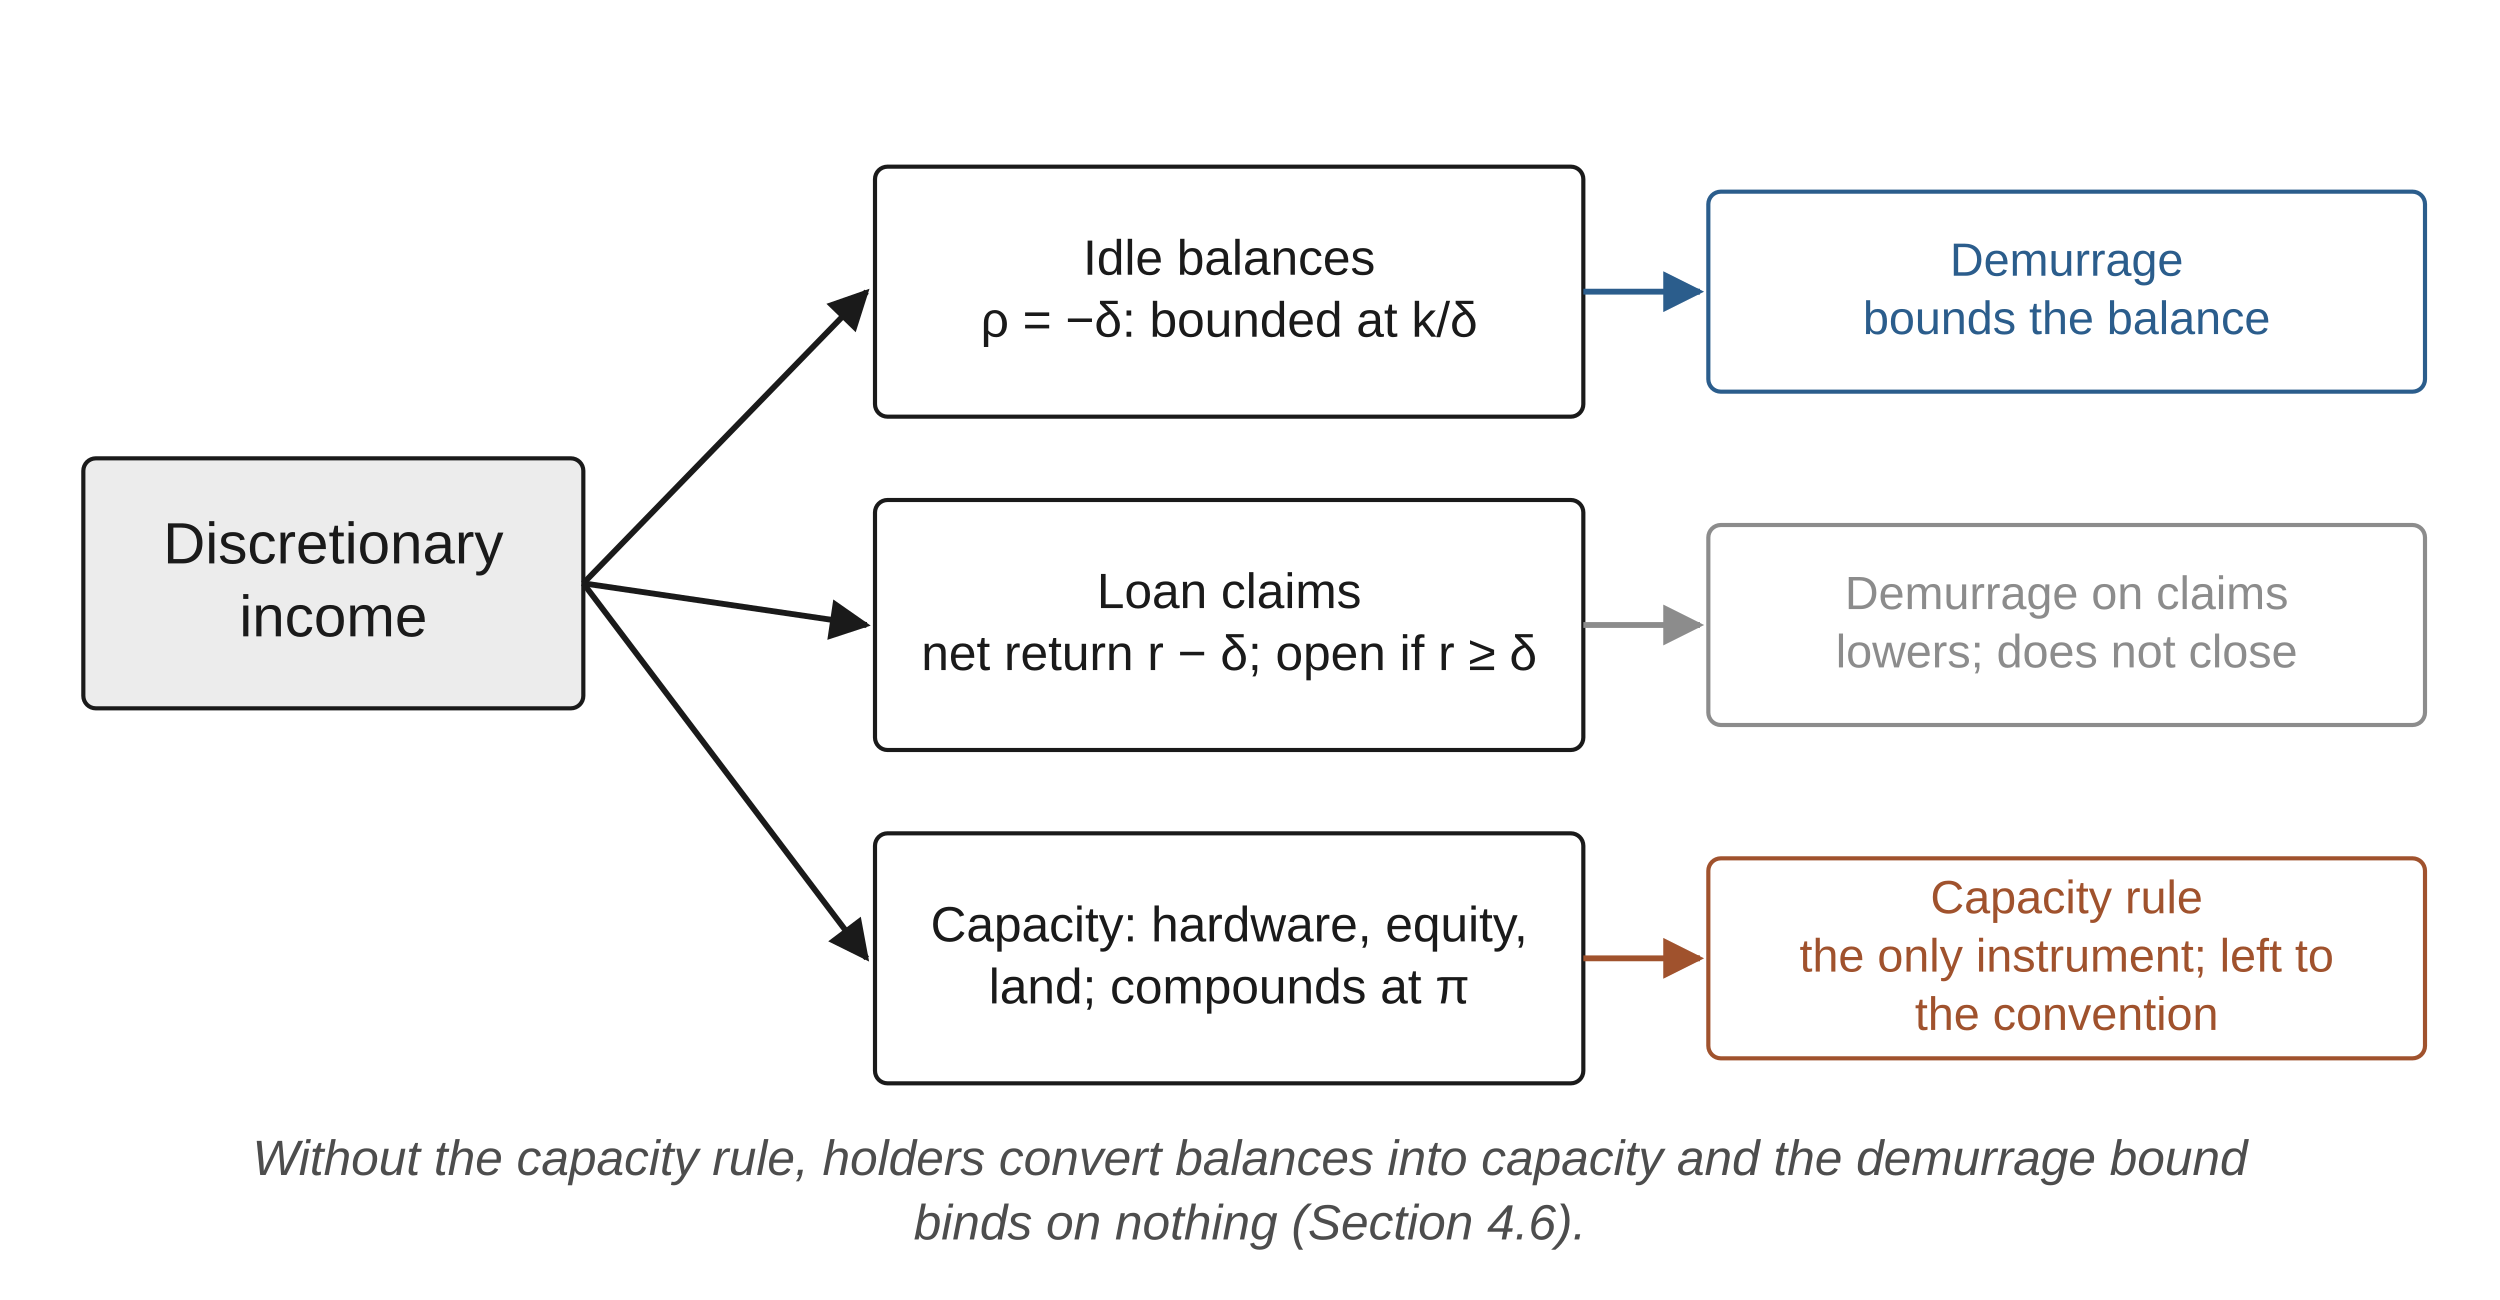
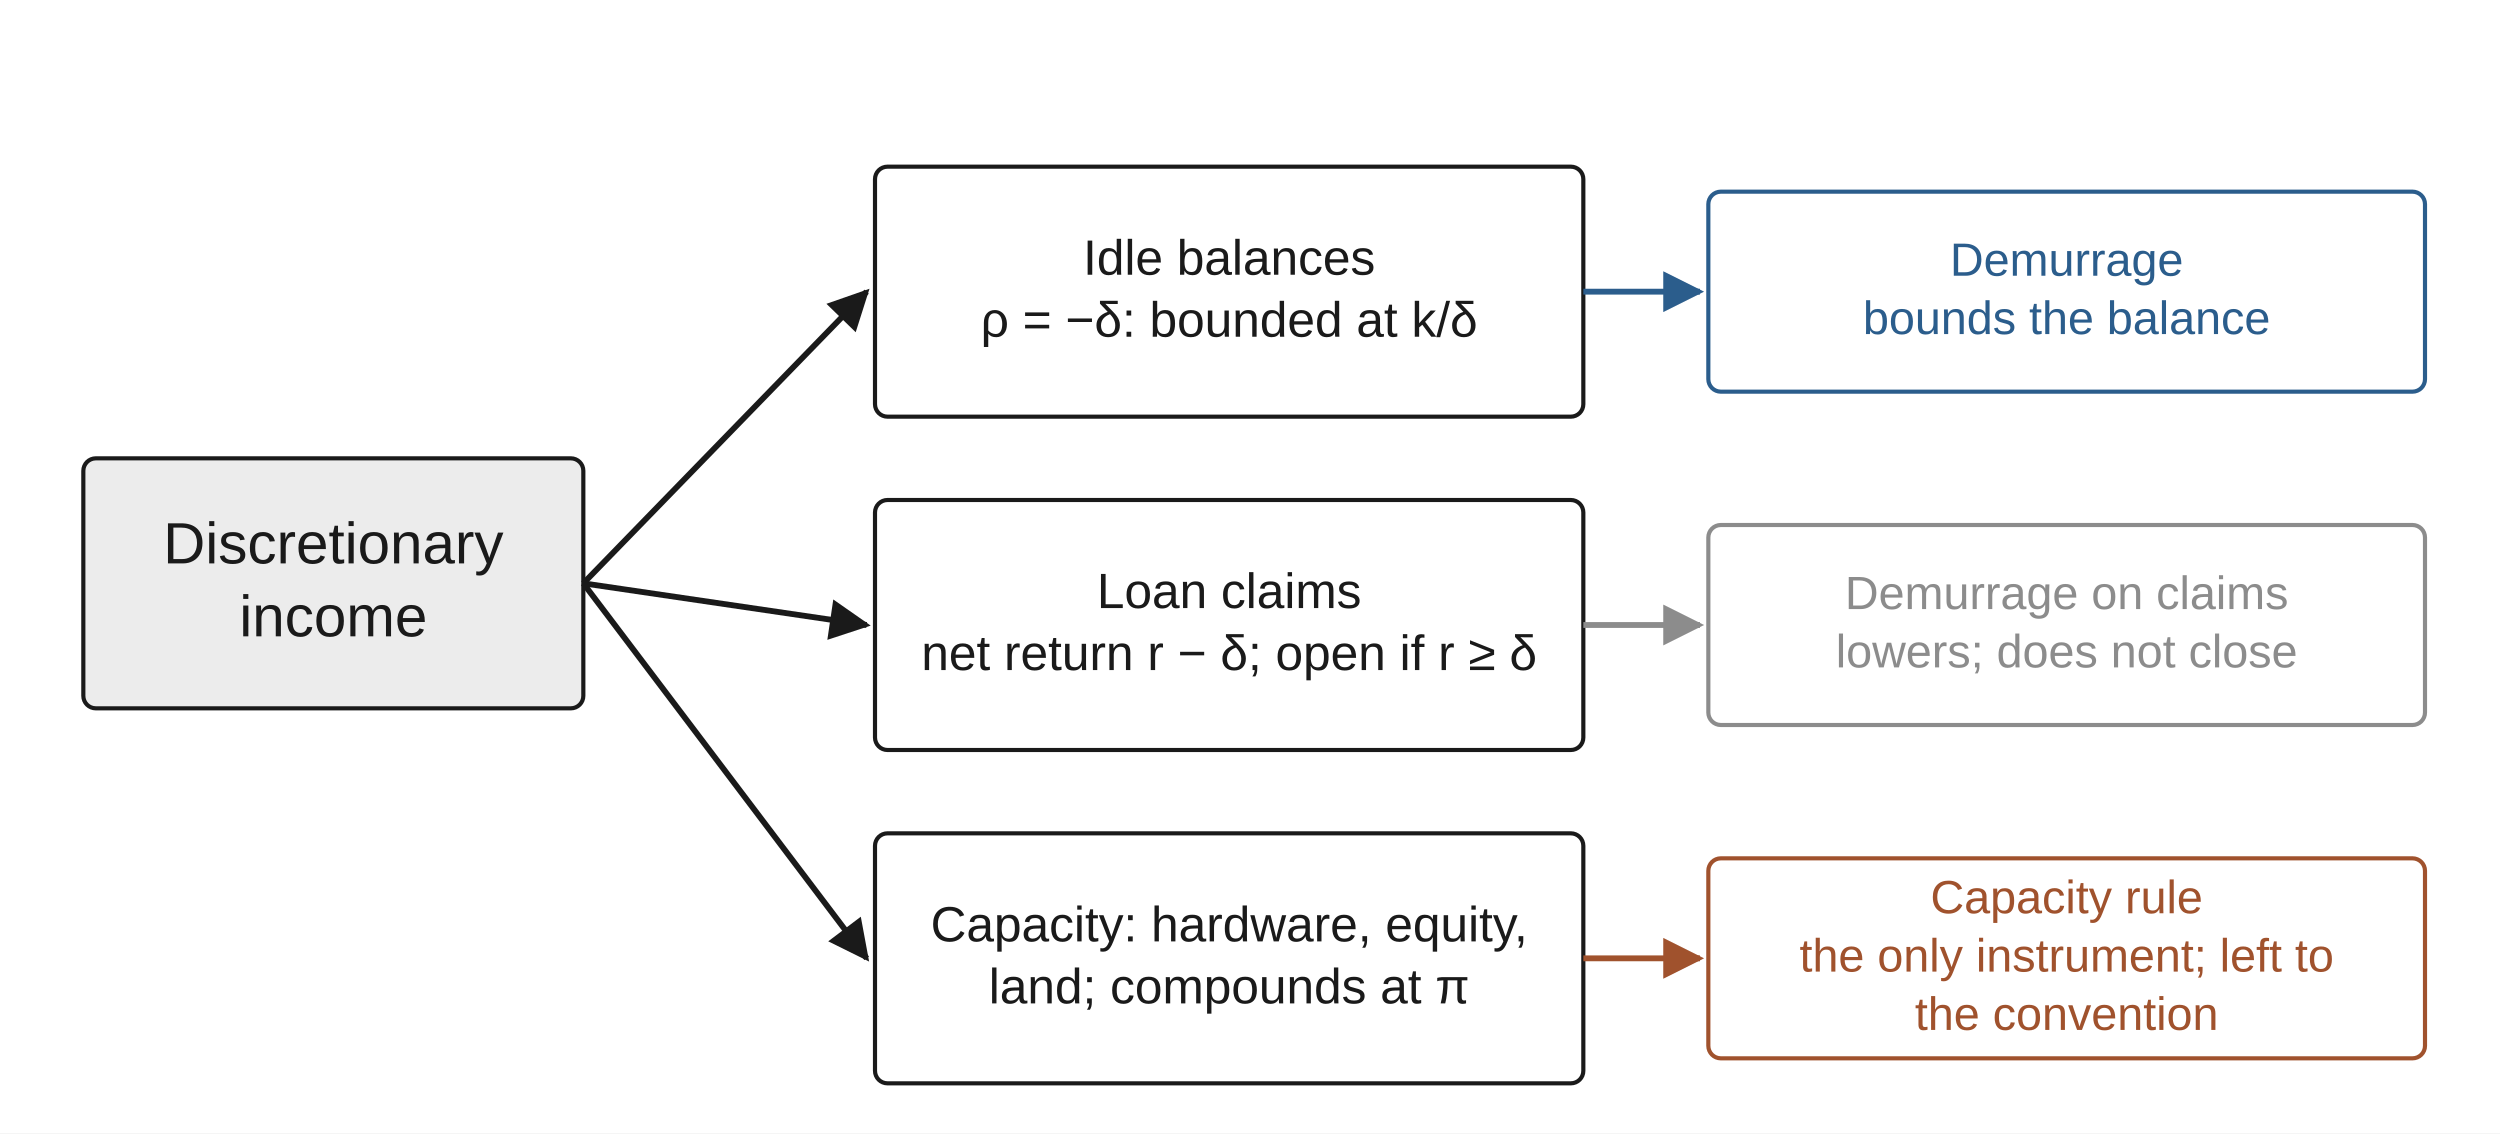
- <svg xmlns="http://www.w3.org/2000/svg" width="6in" height="3.12in" viewBox="0 0 600 312" role="img" aria-labelledby="t d">
+ <svg xmlns="http://www.w3.org/2000/svg" width="6in" height="2.72in" viewBox="0 0 600 272" role="img" aria-labelledby="t d">
  <defs>
    <marker id="arrow" viewBox="0 0 10 10" refX="9" refY="5" markerWidth="7" markerHeight="7" orient="auto-start-reverse">
      <path d="M 0 0 L 10 5 L 0 10 z" fill="#1a1a1a" />
    </marker>
    <marker id="arrow-accent" viewBox="0 0 10 10" refX="9" refY="5" markerWidth="7" markerHeight="7" orient="auto-start-reverse">
      <path d="M 0 0 L 10 5 L 0 10 z" fill="#2b5d8c" />
    </marker>
    <marker id="arrow-warn" viewBox="0 0 10 10" refX="9" refY="5" markerWidth="7" markerHeight="7" orient="auto-start-reverse">
      <path d="M 0 0 L 10 5 L 0 10 z" fill="#a0522d" />
    </marker>
    <marker id="arrow-mid" viewBox="0 0 10 10" refX="9" refY="5" markerWidth="7" markerHeight="7" orient="auto-start-reverse">
      <path d="M 0 0 L 10 5 L 0 10 z" fill="#8c8c8c" />
    </marker>
    <marker id="dot" viewBox="0 0 10 10" refX="5" refY="5" markerWidth="5" markerHeight="5">
      <circle cx="5" cy="5" r="4" fill="#1a1a1a" />
    </marker>
    <pattern id="hatch" patternUnits="userSpaceOnUse" width="6" height="6" patternTransform="rotate(45)">
      <line x1="0" y1="0" x2="0" y2="6" stroke="#8c8c8c" stroke-width="1" />
    </pattern>
    <pattern id="hatch-accent" patternUnits="userSpaceOnUse" width="6" height="6" patternTransform="rotate(45)">
      <line x1="0" y1="0" x2="0" y2="6" stroke="#2b5d8c" stroke-width="1" />
    </pattern>
  </defs>
-   <rect x="0" y="0" width="600" height="312" fill="#ffffff" />
+   <rect x="0" y="0" width="600" height="272" fill="#ffffff" />
  <rect x="20" y="110" width="120" height="60" fill="#ececec" stroke="#1a1a1a" stroke-width="1" rx="3" />
  <text x="80" y="131.25" font-family="Arial, Helvetica, 'Liberation Sans', sans-serif" font-size="14" text-anchor="middle" font-weight="normal" font-style="normal" fill="#1a1a1a" dominant-baseline="middle">Discretionary</text>
  <text x="80" y="148.75" font-family="Arial, Helvetica, 'Liberation Sans', sans-serif" font-size="14" text-anchor="middle" font-weight="normal" font-style="normal" fill="#1a1a1a" dominant-baseline="middle">income</text>
  <line x1="140" y1="140" x2="208" y2="70" stroke="#1a1a1a" stroke-width="1.4" stroke-linecap="butt" marker-end="url(#arrow)" />
  <rect x="210" y="40" width="170" height="60" fill="#ffffff" stroke="#1a1a1a" stroke-width="1" rx="3" />
  <text x="295" y="62.56" font-family="Arial, Helvetica, 'Liberation Sans', sans-serif" font-size="11.9" text-anchor="middle" font-weight="normal" font-style="normal" fill="#1a1a1a" dominant-baseline="middle">Idle balances</text>
  <text x="295" y="77.44" font-family="Arial, Helvetica, 'Liberation Sans', sans-serif" font-size="11.9" text-anchor="middle" font-weight="normal" font-style="normal" fill="#1a1a1a" dominant-baseline="middle">ρ = −δ: bounded at k/δ</text>
  <line x1="380" y1="70" x2="408" y2="70" stroke="#2b5d8c" stroke-width="1.4" stroke-linecap="butt" marker-end="url(#arrow-accent)" />
  <rect x="410" y="46" width="172" height="48" fill="#ffffff" stroke="#2b5d8c" stroke-width="1" rx="3" />
  <text x="496" y="63" font-family="Arial, Helvetica, 'Liberation Sans', sans-serif" font-size="11.2" text-anchor="middle" font-weight="normal" font-style="normal" fill="#2b5d8c" dominant-baseline="middle">Demurrage</text>
  <text x="496" y="77" font-family="Arial, Helvetica, 'Liberation Sans', sans-serif" font-size="11.2" text-anchor="middle" font-weight="normal" font-style="normal" fill="#2b5d8c" dominant-baseline="middle">bounds the balance</text>
  <line x1="140" y1="140" x2="208" y2="150" stroke="#1a1a1a" stroke-width="1.4" stroke-linecap="butt" marker-end="url(#arrow)" />
  <rect x="210" y="120" width="170" height="60" fill="#ffffff" stroke="#1a1a1a" stroke-width="1" rx="3" />
  <text x="295" y="142.56" font-family="Arial, Helvetica, 'Liberation Sans', sans-serif" font-size="11.9" text-anchor="middle" font-weight="normal" font-style="normal" fill="#1a1a1a" dominant-baseline="middle">Loan claims</text>
  <text x="295" y="157.44" font-family="Arial, Helvetica, 'Liberation Sans', sans-serif" font-size="11.9" text-anchor="middle" font-weight="normal" font-style="normal" fill="#1a1a1a" dominant-baseline="middle">net return r − δ; open if r ≥ δ</text>
  <line x1="380" y1="150" x2="408" y2="150" stroke="#8c8c8c" stroke-width="1.4" stroke-linecap="butt" marker-end="url(#arrow-mid)" />
  <rect x="410" y="126" width="172" height="48" fill="#ffffff" stroke="#8c8c8c" stroke-width="1" rx="3" />
  <text x="496" y="143" font-family="Arial, Helvetica, 'Liberation Sans', sans-serif" font-size="11.2" text-anchor="middle" font-weight="normal" font-style="normal" fill="#8c8c8c" dominant-baseline="middle">Demurrage on claims</text>
  <text x="496" y="157" font-family="Arial, Helvetica, 'Liberation Sans', sans-serif" font-size="11.2" text-anchor="middle" font-weight="normal" font-style="normal" fill="#8c8c8c" dominant-baseline="middle">lowers; does not close</text>
  <line x1="140" y1="140" x2="208" y2="230" stroke="#1a1a1a" stroke-width="1.4" stroke-linecap="butt" marker-end="url(#arrow)" />
  <rect x="210" y="200" width="170" height="60" fill="#ffffff" stroke="#1a1a1a" stroke-width="1" rx="3" />
  <text x="295" y="222.56" font-family="Arial, Helvetica, 'Liberation Sans', sans-serif" font-size="11.9" text-anchor="middle" font-weight="normal" font-style="normal" fill="#1a1a1a" dominant-baseline="middle">Capacity: hardware, equity,</text>
  <text x="295" y="237.44" font-family="Arial, Helvetica, 'Liberation Sans', sans-serif" font-size="11.9" text-anchor="middle" font-weight="normal" font-style="normal" fill="#1a1a1a" dominant-baseline="middle">land; compounds at π</text>
  <line x1="380" y1="230" x2="408" y2="230" stroke="#a0522d" stroke-width="1.4" stroke-linecap="butt" marker-end="url(#arrow-warn)" />
  <rect x="410" y="206" width="172" height="48" fill="#ffffff" stroke="#a0522d" stroke-width="1" rx="3" />
  <text x="496" y="216" font-family="Arial, Helvetica, 'Liberation Sans', sans-serif" font-size="11.2" text-anchor="middle" font-weight="normal" font-style="normal" fill="#a0522d" dominant-baseline="middle">Capacity rule</text>
  <text x="496" y="230" font-family="Arial, Helvetica, 'Liberation Sans', sans-serif" font-size="11.2" text-anchor="middle" font-weight="normal" font-style="normal" fill="#a0522d" dominant-baseline="middle">the only instrument; left to</text>
  <text x="496" y="244" font-family="Arial, Helvetica, 'Liberation Sans', sans-serif" font-size="11.2" text-anchor="middle" font-weight="normal" font-style="normal" fill="#a0522d" dominant-baseline="middle">the convention</text>
-   <text x="300" y="282" font-family="Arial, Helvetica, 'Liberation Sans', sans-serif" font-size="11.9" text-anchor="middle" font-weight="normal" font-style="italic" fill="#4d4d4d" dominant-baseline="auto">Without the capacity rule, holders convert balances into capacity and the demurrage bound</text>
-   <text x="300" y="297.47" font-family="Arial, Helvetica, 'Liberation Sans', sans-serif" font-size="11.9" text-anchor="middle" font-weight="normal" font-style="italic" fill="#4d4d4d" dominant-baseline="auto">binds on nothing (Section 4.6).</text>
</svg>
